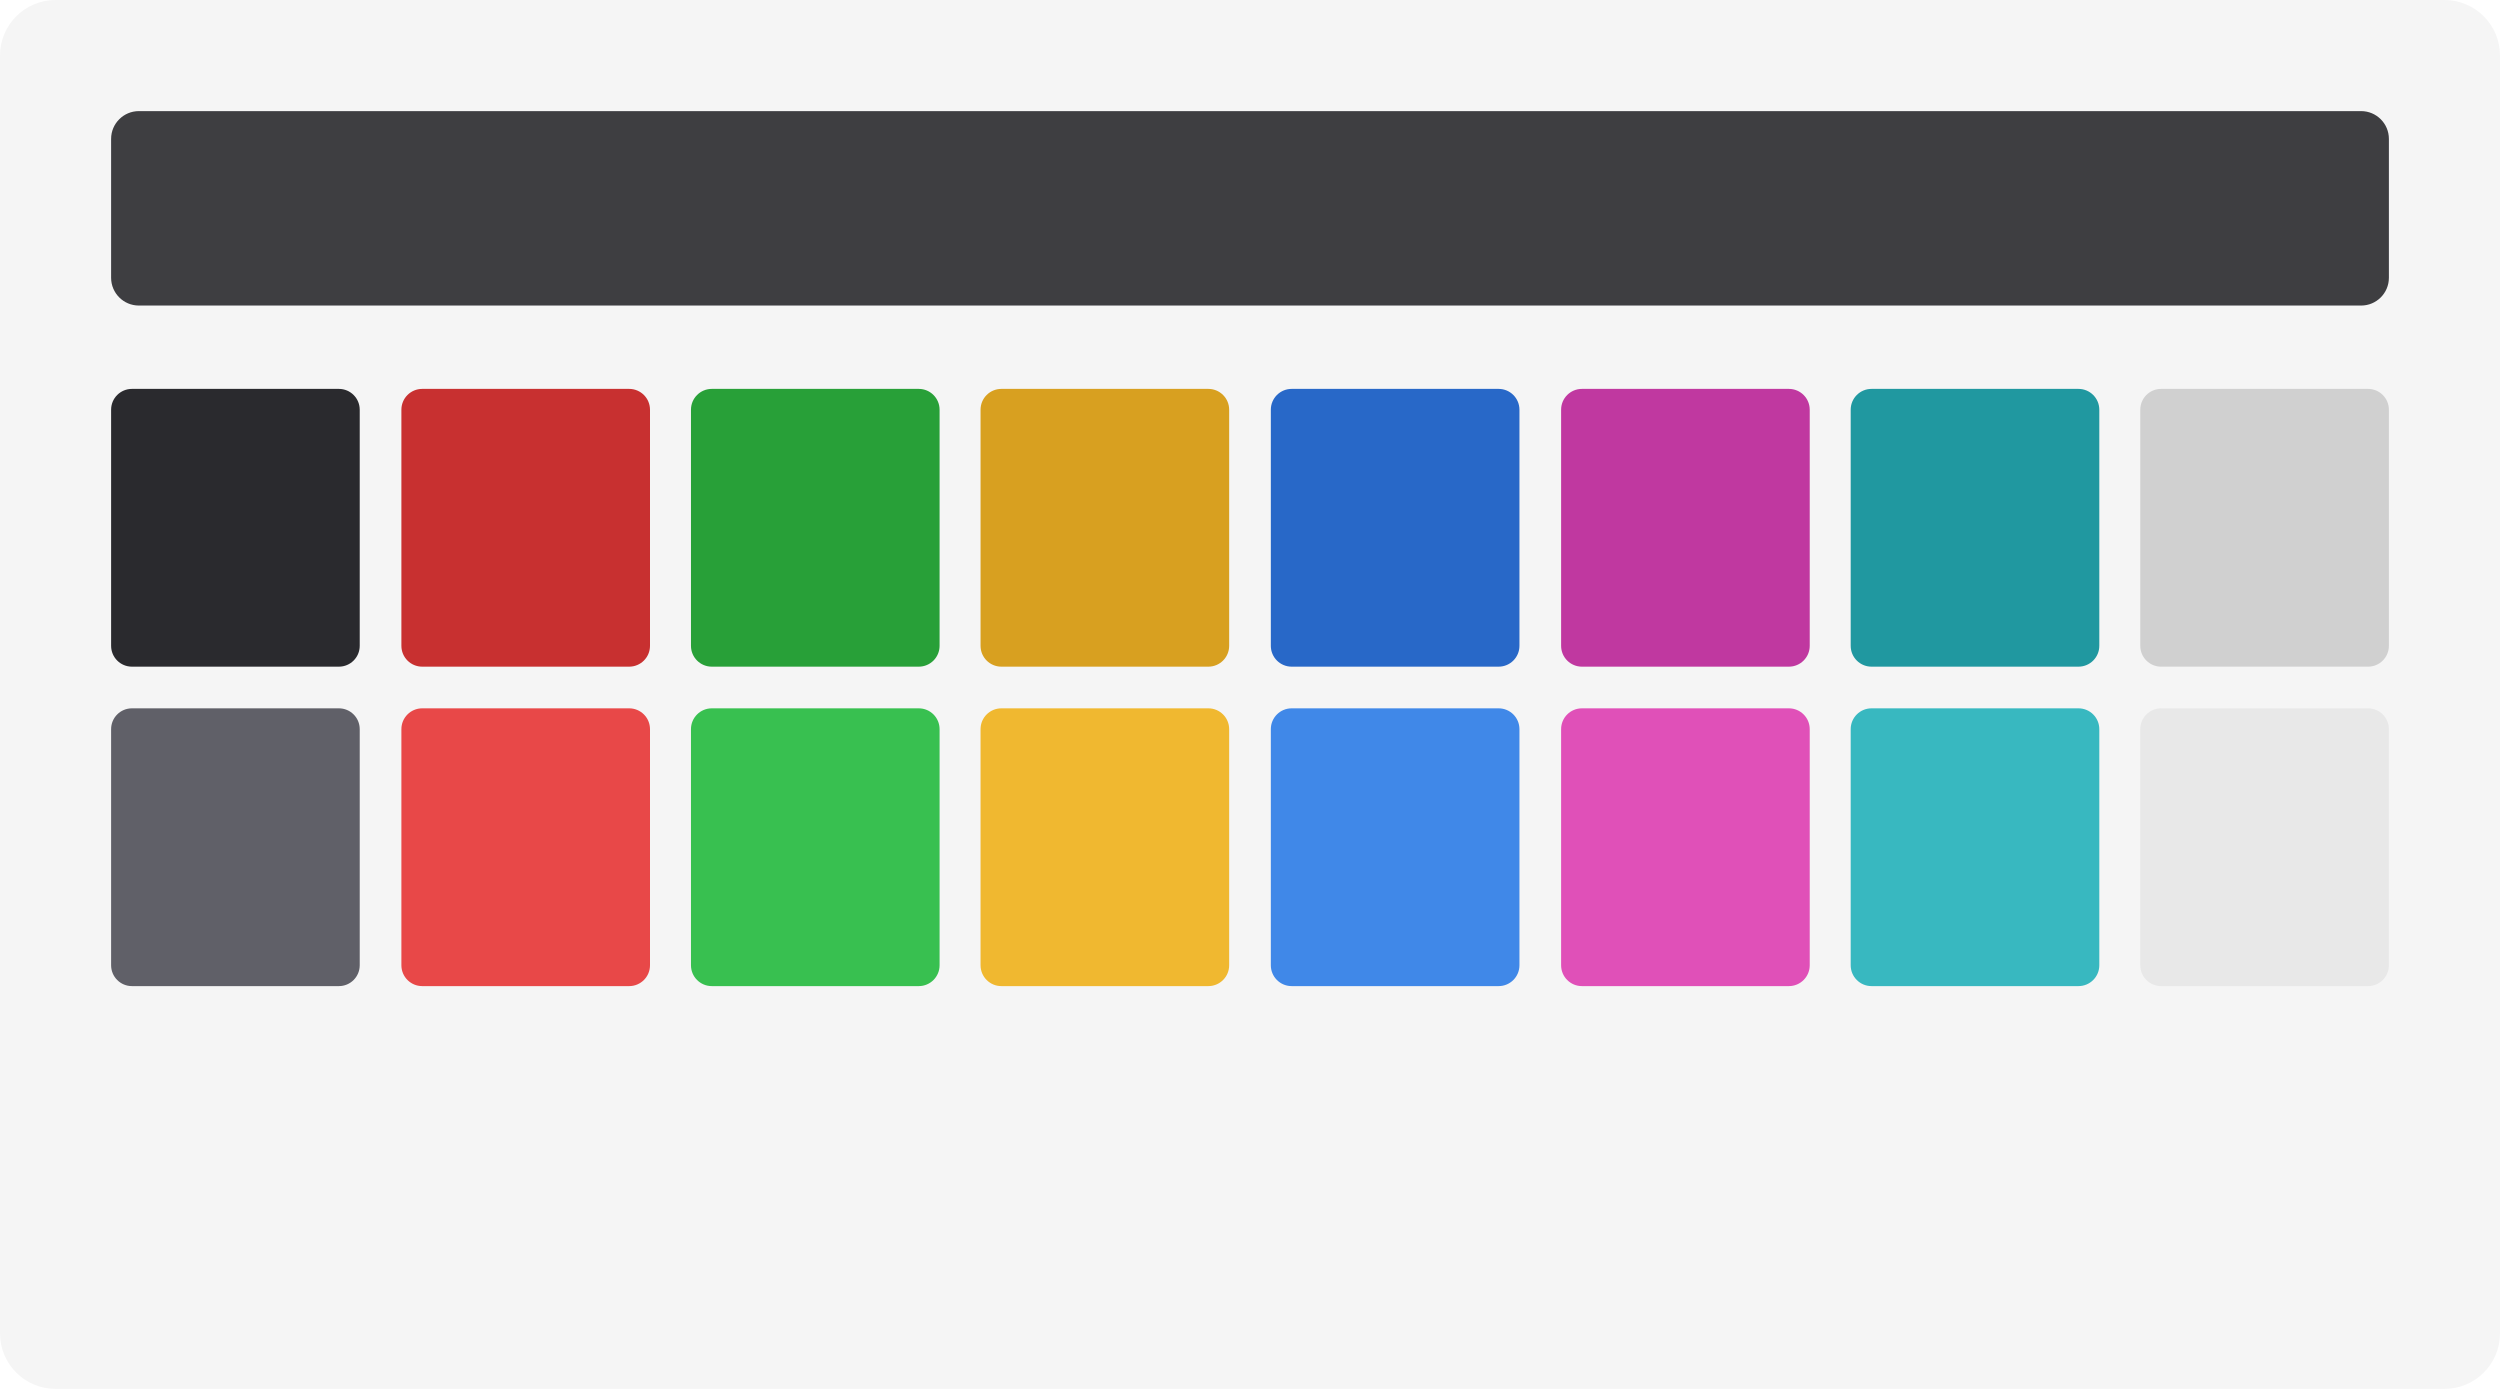
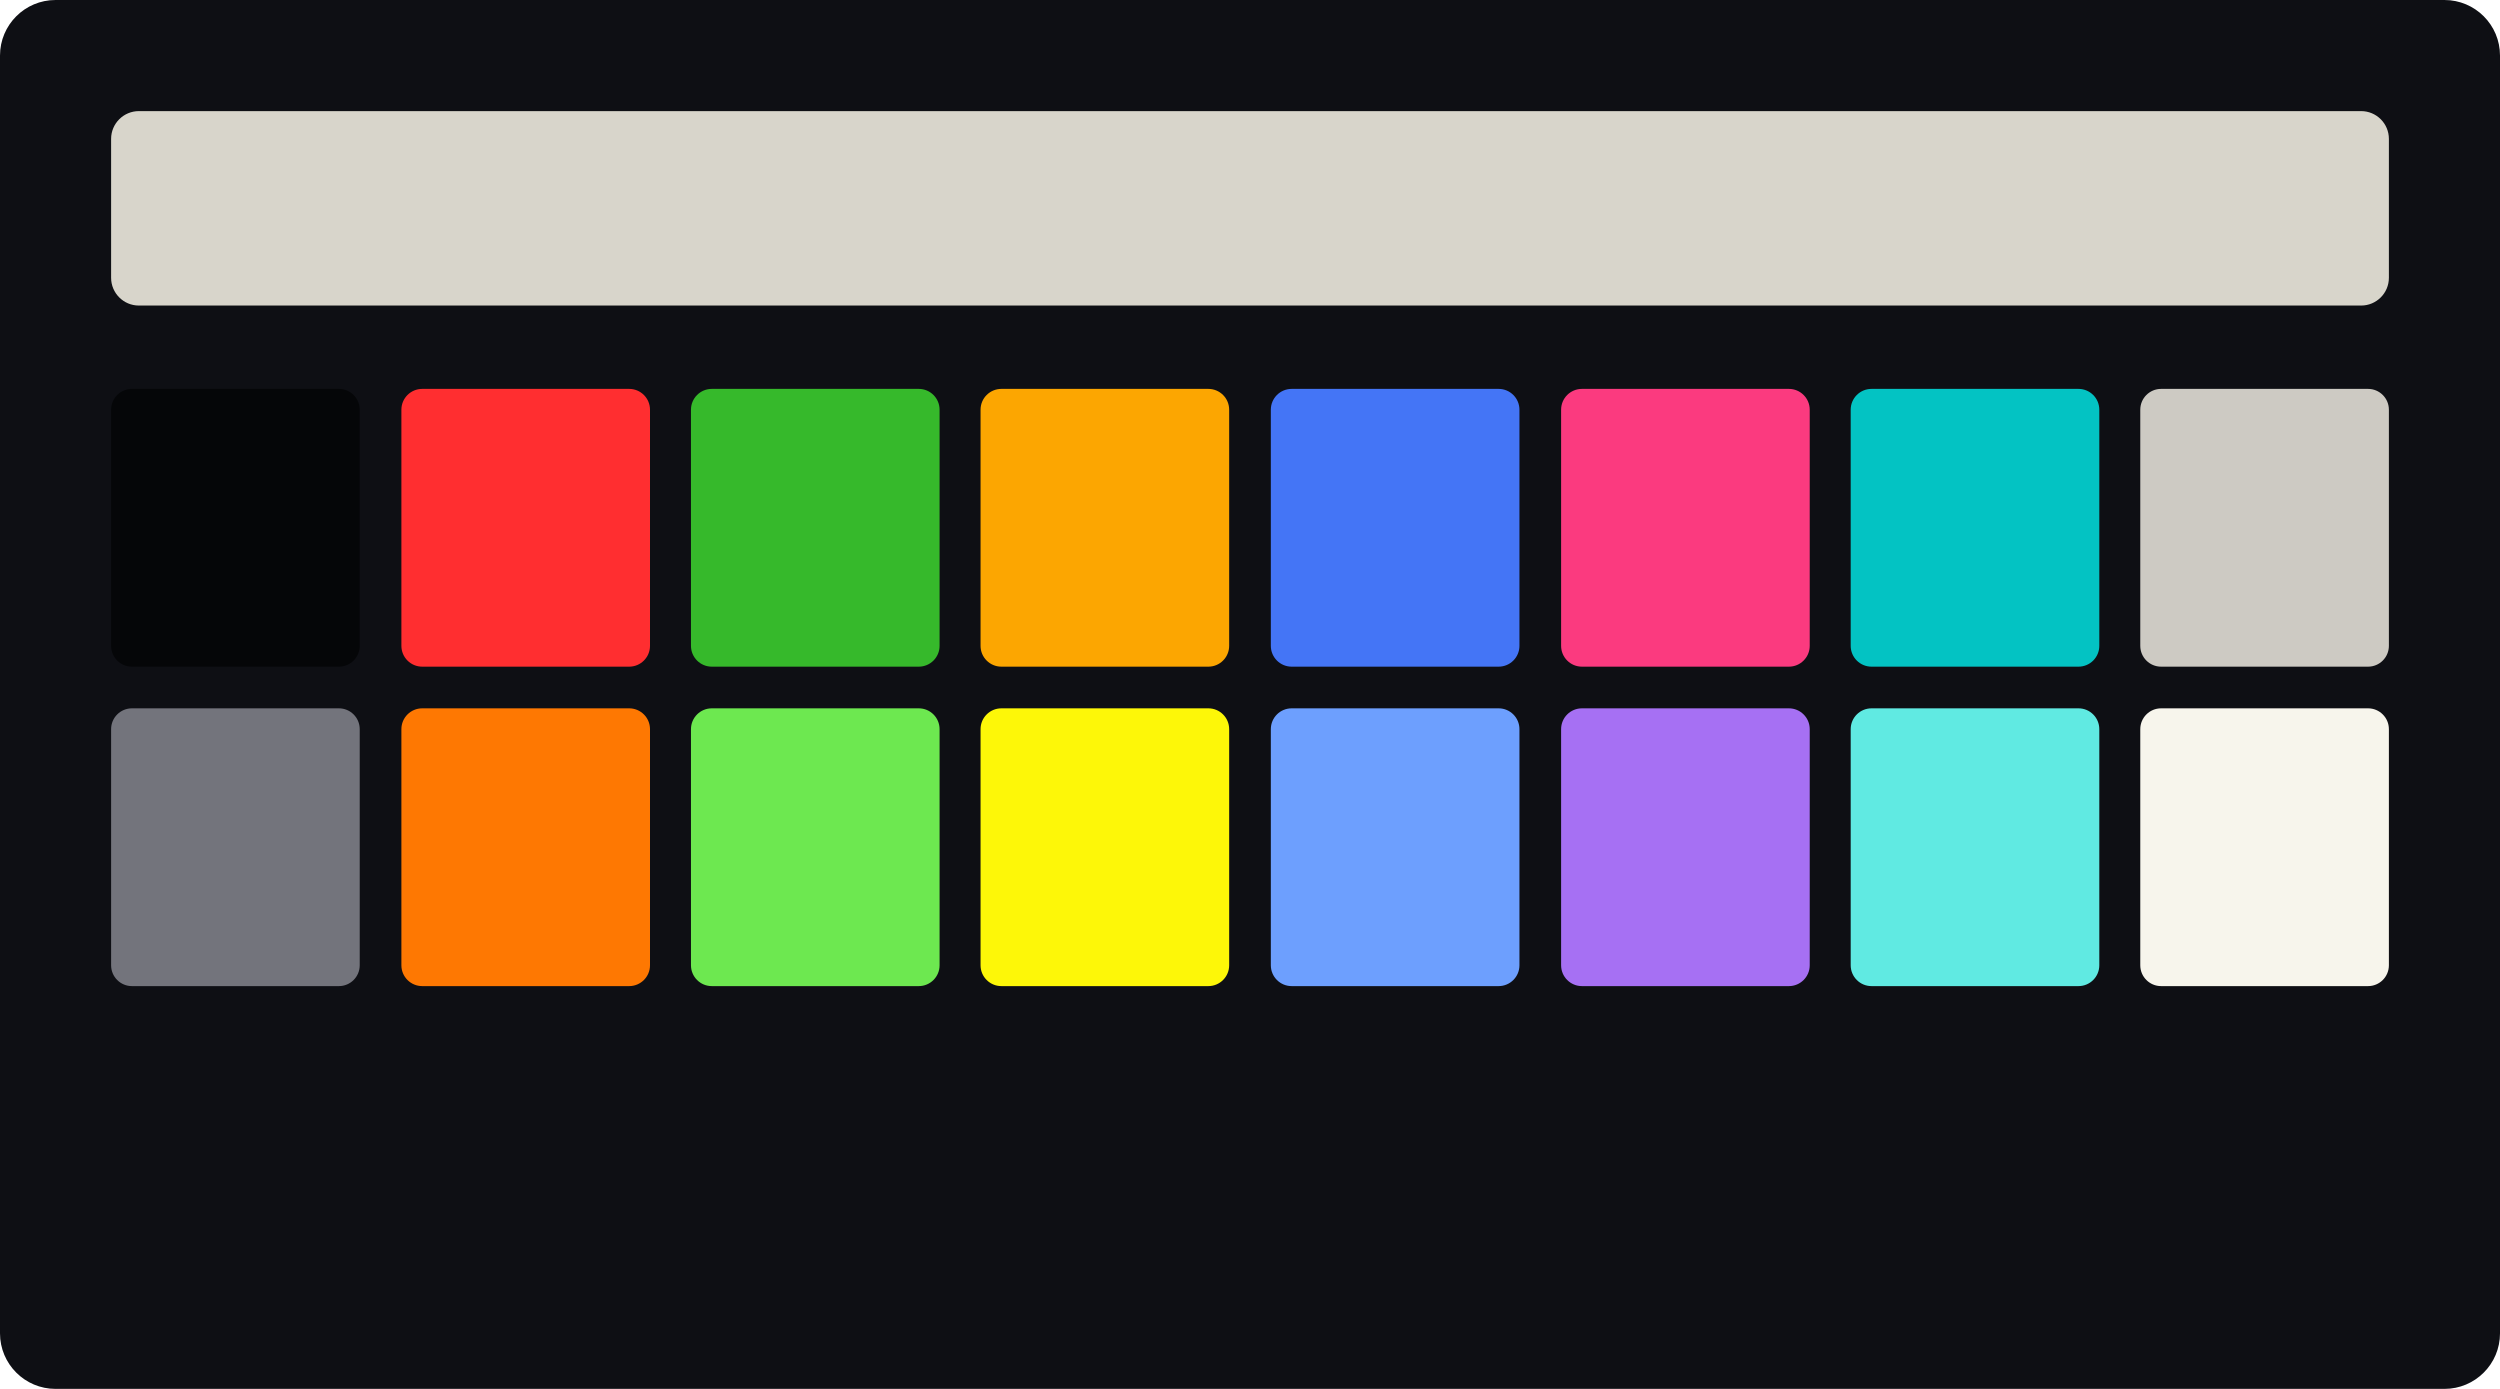
<svg xmlns="http://www.w3.org/2000/svg" width="360" height="200" viewBox="0 0 360 200">
-   <rect width="360" height="200" rx="8" fill="#f5f5f5" />
-   <rect x="16" y="16" width="328" height="28" rx="4" fill="#2a2a2e" opacity="0.9" />
-   <rect x="16.0" y="56" width="35.8" height="40" rx="3" fill="#2a2a2e" />
-   <rect x="57.8" y="56" width="35.8" height="40" rx="3" fill="#c83030" />
-   <rect x="99.5" y="56" width="35.8" height="40" rx="3" fill="#28a038" />
-   <rect x="141.2" y="56" width="35.8" height="40" rx="3" fill="#d8a020" />
-   <rect x="183.0" y="56" width="35.8" height="40" rx="3" fill="#2868c8" />
-   <rect x="224.8" y="56" width="35.8" height="40" rx="3" fill="#c038a0" />
-   <rect x="266.5" y="56" width="35.8" height="40" rx="3" fill="#2098a0" />
-   <rect x="308.2" y="56" width="35.8" height="40" rx="3" fill="#d0d0d0" />
-   <rect x="16.0" y="102" width="35.8" height="40" rx="3" fill="#606068" />
-   <rect x="57.8" y="102" width="35.8" height="40" rx="3" fill="#e84848" />
-   <rect x="99.5" y="102" width="35.8" height="40" rx="3" fill="#38c050" />
-   <rect x="141.2" y="102" width="35.8" height="40" rx="3" fill="#f0b830" />
-   <rect x="183.0" y="102" width="35.8" height="40" rx="3" fill="#4088e8" />
-   <rect x="224.8" y="102" width="35.8" height="40" rx="3" fill="#e050b8" />
-   <rect x="266.5" y="102" width="35.8" height="40" rx="3" fill="#38b8c0" />
-   <rect x="308.2" y="102" width="35.8" height="40" rx="3" fill="#e8e8e8" />
+   <rect width="360" height="200" rx="8" fill="#0e0f14" />
+   <rect x="16" y="16" width="328" height="28" rx="4" fill="#eeebdf" opacity="0.9" />
+   <rect x="16.0" y="56" width="35.8" height="40" rx="3" fill="#050608" />
+   <rect x="57.8" y="56" width="35.8" height="40" rx="3" fill="#ff2e30" />
+   <rect x="99.5" y="56" width="35.8" height="40" rx="3" fill="#36b92b" />
+   <rect x="141.2" y="56" width="35.8" height="40" rx="3" fill="#fca601" />
+   <rect x="183.0" y="56" width="35.8" height="40" rx="3" fill="#4475f6" />
+   <rect x="224.8" y="56" width="35.8" height="40" rx="3" fill="#fb3a7f" />
+   <rect x="266.5" y="56" width="35.8" height="40" rx="3" fill="#03c3c3" />
+   <rect x="308.2" y="56" width="35.8" height="40" rx="3" fill="#cdcac3" />
+   <rect x="16.0" y="102" width="35.8" height="40" rx="3" fill="#73747c" />
+   <rect x="57.8" y="102" width="35.8" height="40" rx="3" fill="#fe7802" />
+   <rect x="99.5" y="102" width="35.8" height="40" rx="3" fill="#6de850" />
+   <rect x="141.2" y="102" width="35.8" height="40" rx="3" fill="#fdf708" />
+   <rect x="183.0" y="102" width="35.8" height="40" rx="3" fill="#6d9ffe" />
+   <rect x="224.8" y="102" width="35.8" height="40" rx="3" fill="#a670f3" />
+   <rect x="266.5" y="102" width="35.8" height="40" rx="3" fill="#60eae2" />
+   <rect x="308.2" y="102" width="35.8" height="40" rx="3" fill="#f7f5ec" />
</svg>
